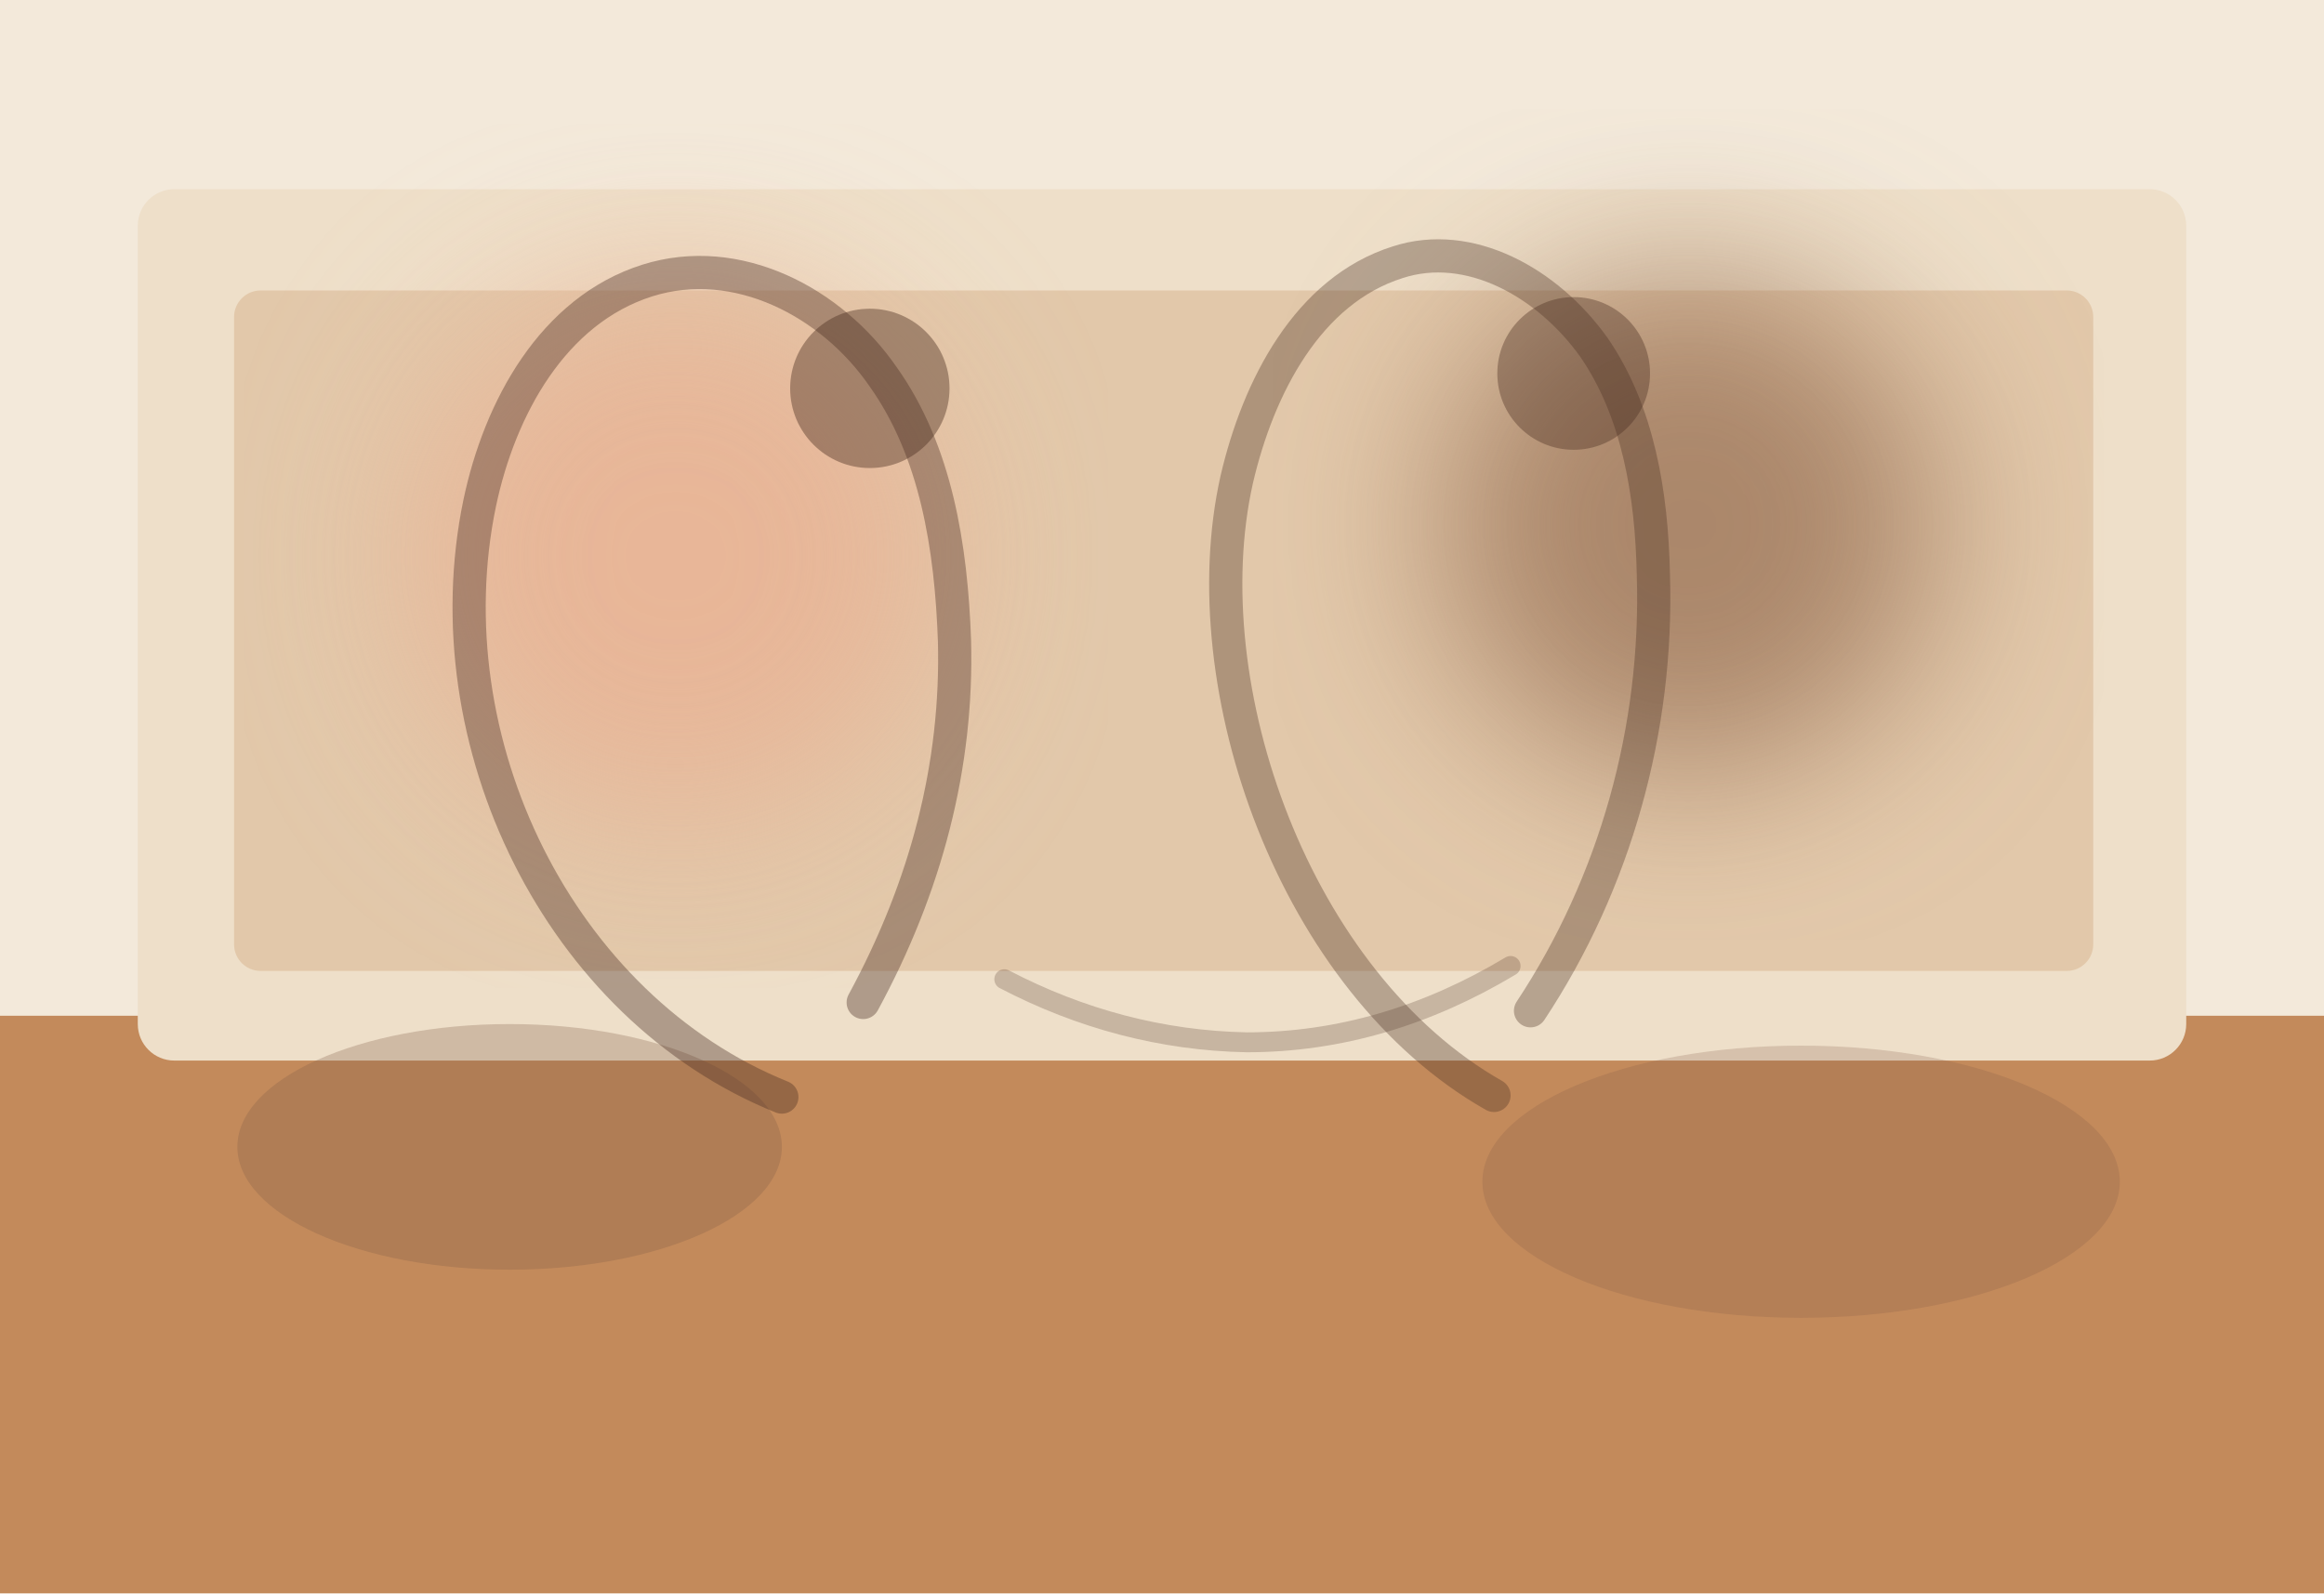
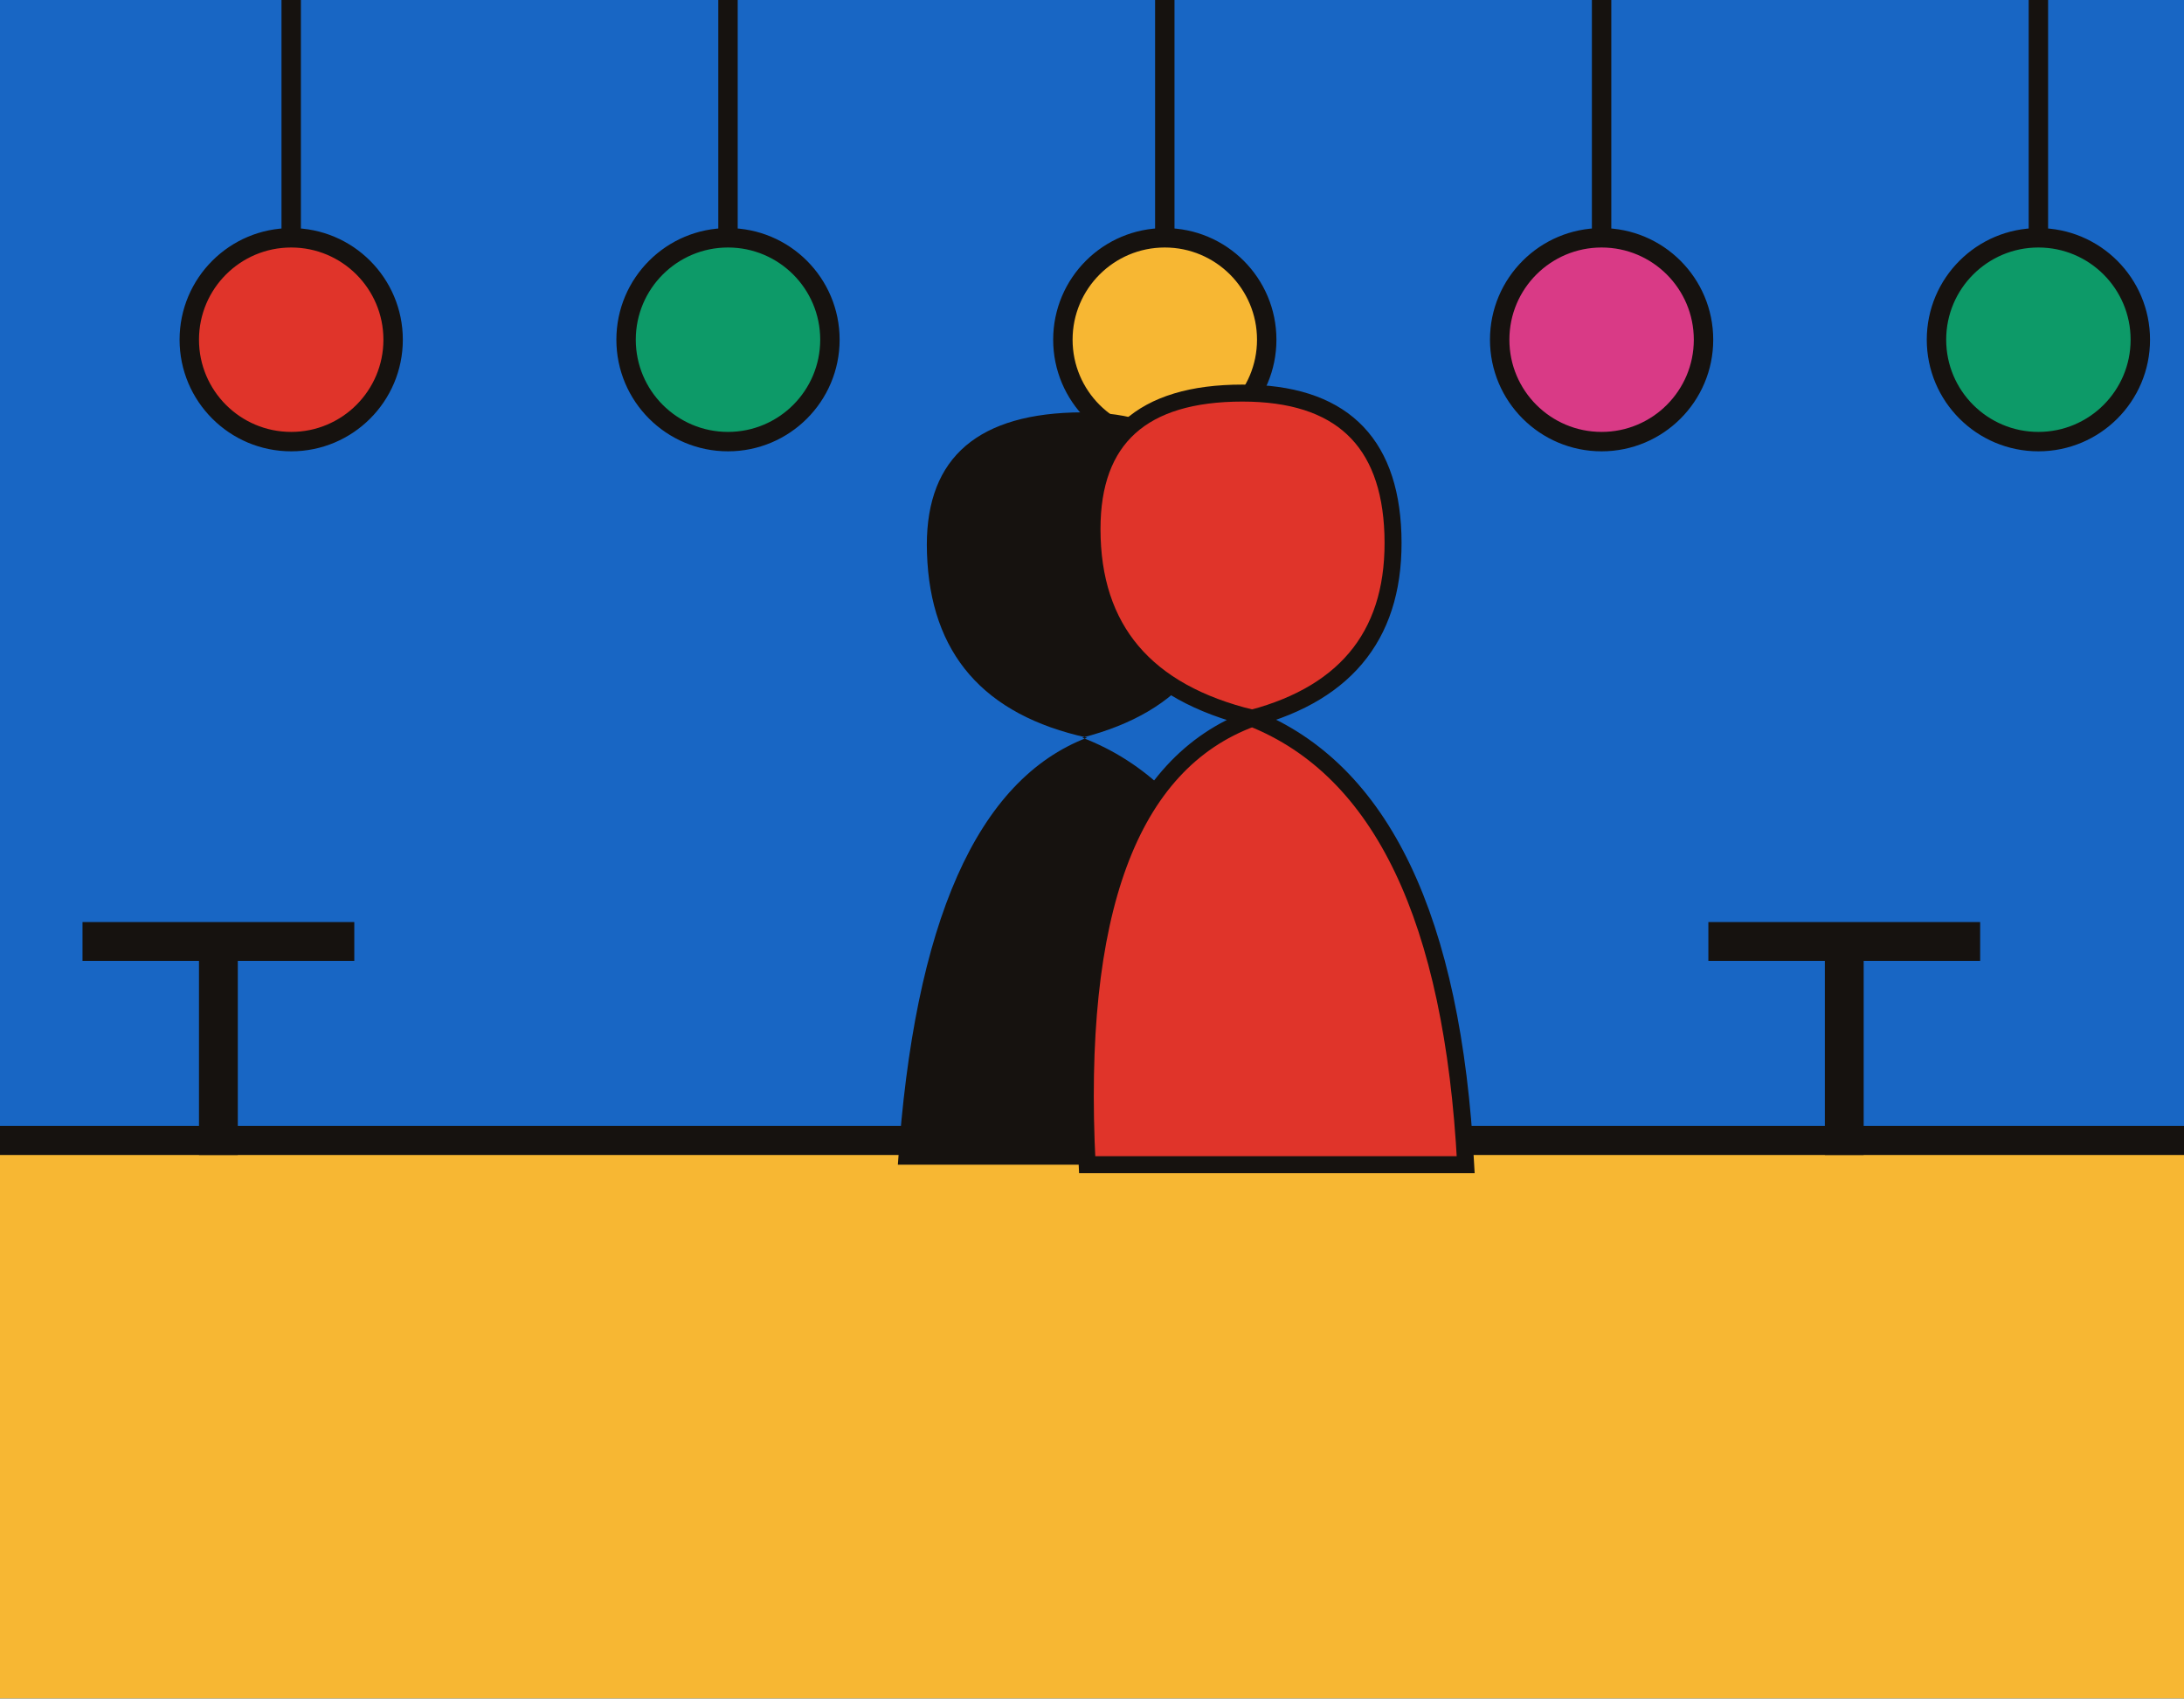
- <svg xmlns="http://www.w3.org/2000/svg" width="1400" height="960" viewBox="0 0 1400 960" fill="none">
-   <rect width="1400" height="960" fill="#F3E9DA" />
-   <rect y="612" width="1400" height="348" fill="#C38A5B" />
-   <rect x="83" y="114" width="1234" height="525" rx="22" fill="#EEDFC9" />
-   <rect x="141" y="175" width="1120" height="410" rx="16" fill="#C99667" fill-opacity="0.32" />
-   <ellipse cx="307" cy="691" rx="164" ry="74" fill="#7F5944" fill-opacity="0.28" />
-   <ellipse cx="1085" cy="712" rx="192" ry="82" fill="#7F5944" fill-opacity="0.22" />
-   <g opacity="0.82" filter="url(#blur0)">
-     <circle cx="407" cy="335" r="160" fill="#E9B294" />
-   </g>
-   <g opacity="0.76" filter="url(#blur1)">
-     <circle cx="1017" cy="316" r="150" fill="#9A7357" />
-   </g>
-   <path d="M520 604C558 534 577 461 575 386C573 330 564 272 532 227C501 182 444 152 390 169C333 187 301 246 289 303C259 447 337 607 471 661" stroke="#4A2E21" stroke-width="20" stroke-linecap="round" opacity="0.38" />
-   <path d="M922 609C973 532 999 439 996 346C995 298 987 248 960 209C932 170 885 144 842 158C788 175 758 233 745 289C717 414 780 592 900 660" stroke="#4A2E21" stroke-width="20" stroke-linecap="round" opacity="0.34" />
-   <circle cx="524" cy="234" r="48" fill="#4A2E21" fill-opacity="0.42" />
-   <circle cx="948" cy="225" r="46" fill="#4A2E21" fill-opacity="0.38" />
-   <path d="M605 590C651 614 700 627 751 628C807 628 860 612 910 582" stroke="#4A2E21" stroke-width="12" stroke-linecap="round" opacity="0.24" />
-   <defs>
-     <filter id="blur0" x="147" y="75" width="520" height="520" filterUnits="userSpaceOnUse" color-interpolation-filters="sRGB">
-       <feGaussianBlur stdDeviation="50" />
-     </filter>
-     <filter id="blur1" x="767" y="66" width="500" height="500" filterUnits="userSpaceOnUse" color-interpolation-filters="sRGB">
-       <feGaussianBlur stdDeviation="50" />
-     </filter>
-   </defs>
+ <svg xmlns="http://www.w3.org/2000/svg" viewBox="0 0 900 700" width="900" height="700" role="img">
+   <rect width="900" height="700" fill="#1866c4" />
+   <rect x="0" y="470" width="900" height="230" fill="#f7b733" />
+   <rect x="0" y="464" width="900" height="12" fill="#16120f" />
+   <line x1="120" y1="0" x2="120" y2="110" stroke="#16120f" stroke-width="8" />
+   <circle cx="120" cy="140" r="42" fill="#e0342a" stroke="#16120f" stroke-width="8" />
+   <line x1="300" y1="0" x2="300" y2="110" stroke="#16120f" stroke-width="8" />
+   <circle cx="300" cy="140" r="42" fill="#0d9a68" stroke="#16120f" stroke-width="8" />
+   <line x1="480" y1="0" x2="480" y2="110" stroke="#16120f" stroke-width="8" />
+   <circle cx="480" cy="140" r="42" fill="#f7b733" stroke="#16120f" stroke-width="8" />
+   <line x1="660" y1="0" x2="660" y2="110" stroke="#16120f" stroke-width="8" />
+   <circle cx="660" cy="140" r="42" fill="#d93a86" stroke="#16120f" stroke-width="8" />
+   <line x1="840" y1="0" x2="840" y2="110" stroke="#16120f" stroke-width="8" />
+   <circle cx="840" cy="140" r="42" fill="#0d9a68" stroke="#16120f" stroke-width="8" />
+   <rect x="34" y="380" width="112" height="16" fill="#16120f" />
+   <rect x="82" y="396" width="16" height="80" fill="#16120f" />
+   <rect x="704" y="380" width="112" height="16" fill="#16120f" />
+   <rect x="752" y="396" width="16" height="80" fill="#16120f" />
+   <path d="M370 480 q10-150 78-176 q-64-14-66-76 q-2-56 60-58 q62-2 64 58 q2 60-60 76 q78 30 86 176 z" fill="#16120f" />
+   <path d="M448 480 q-8-156 68-184 q-66-16-66-78 q0-56 62-56 q60 0 62 58 q2 60-58 76 q80 32 88 184 z" fill="#e0342a" stroke="#16120f" stroke-width="7" />
</svg>
